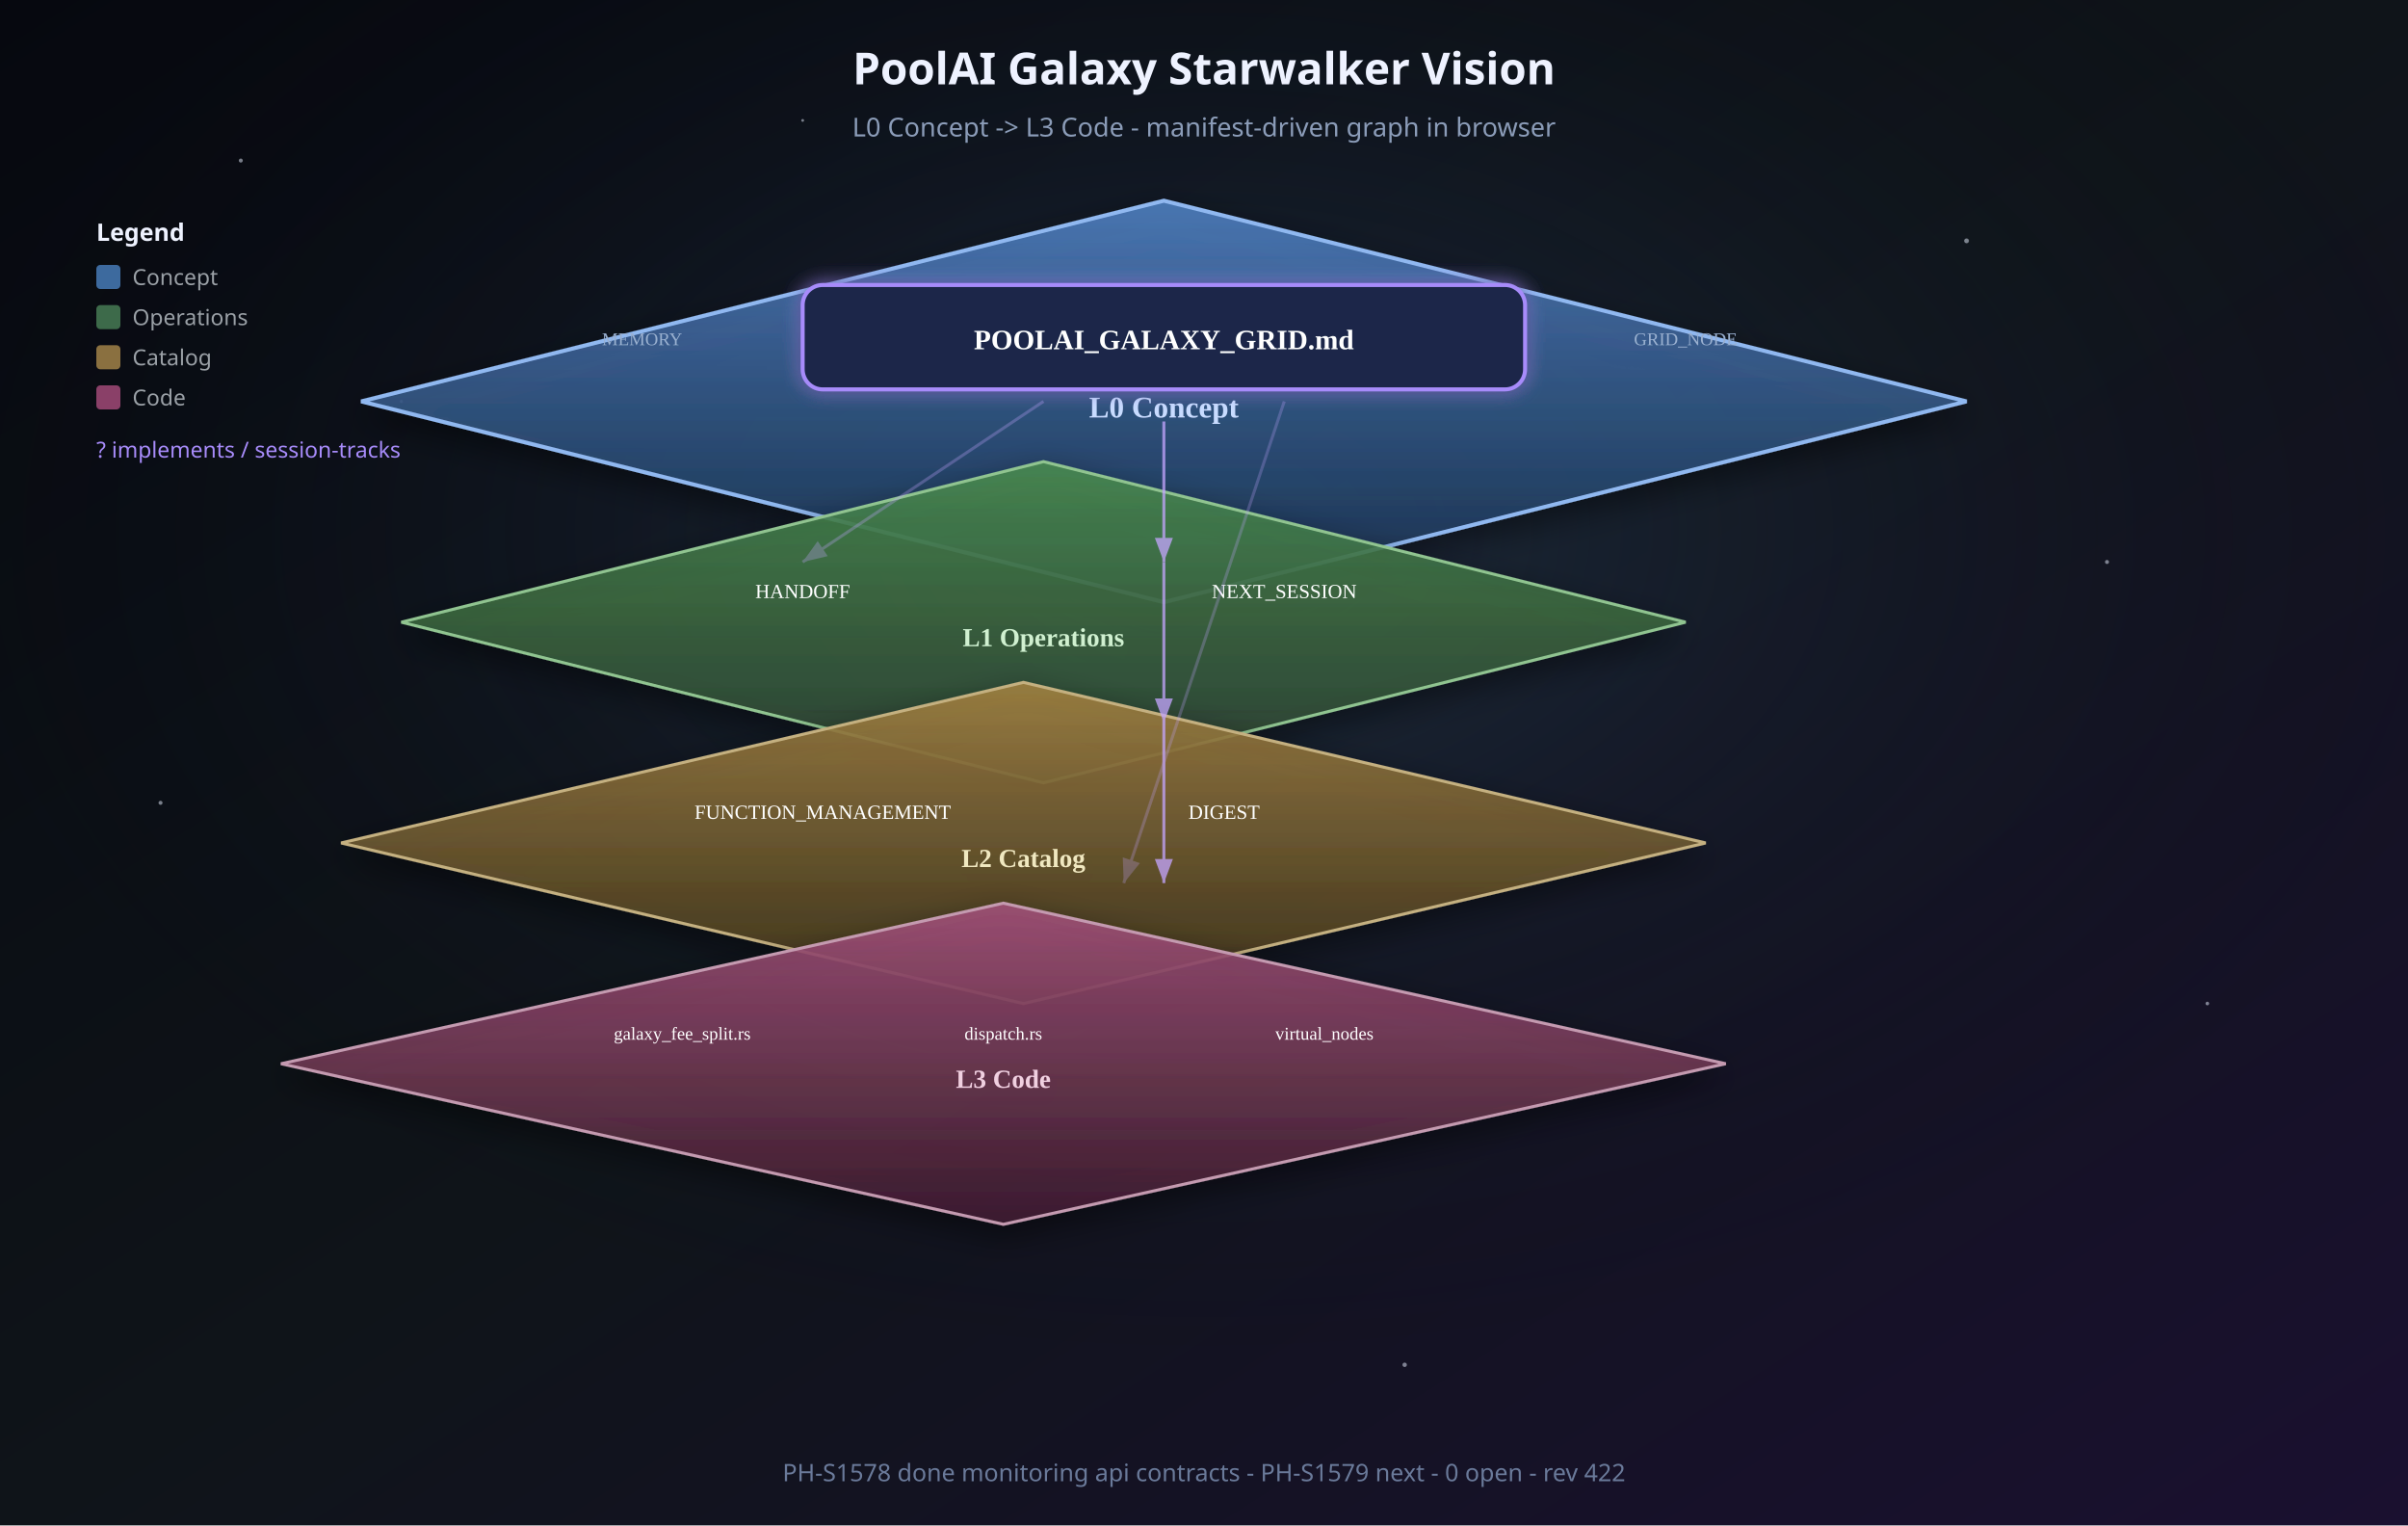
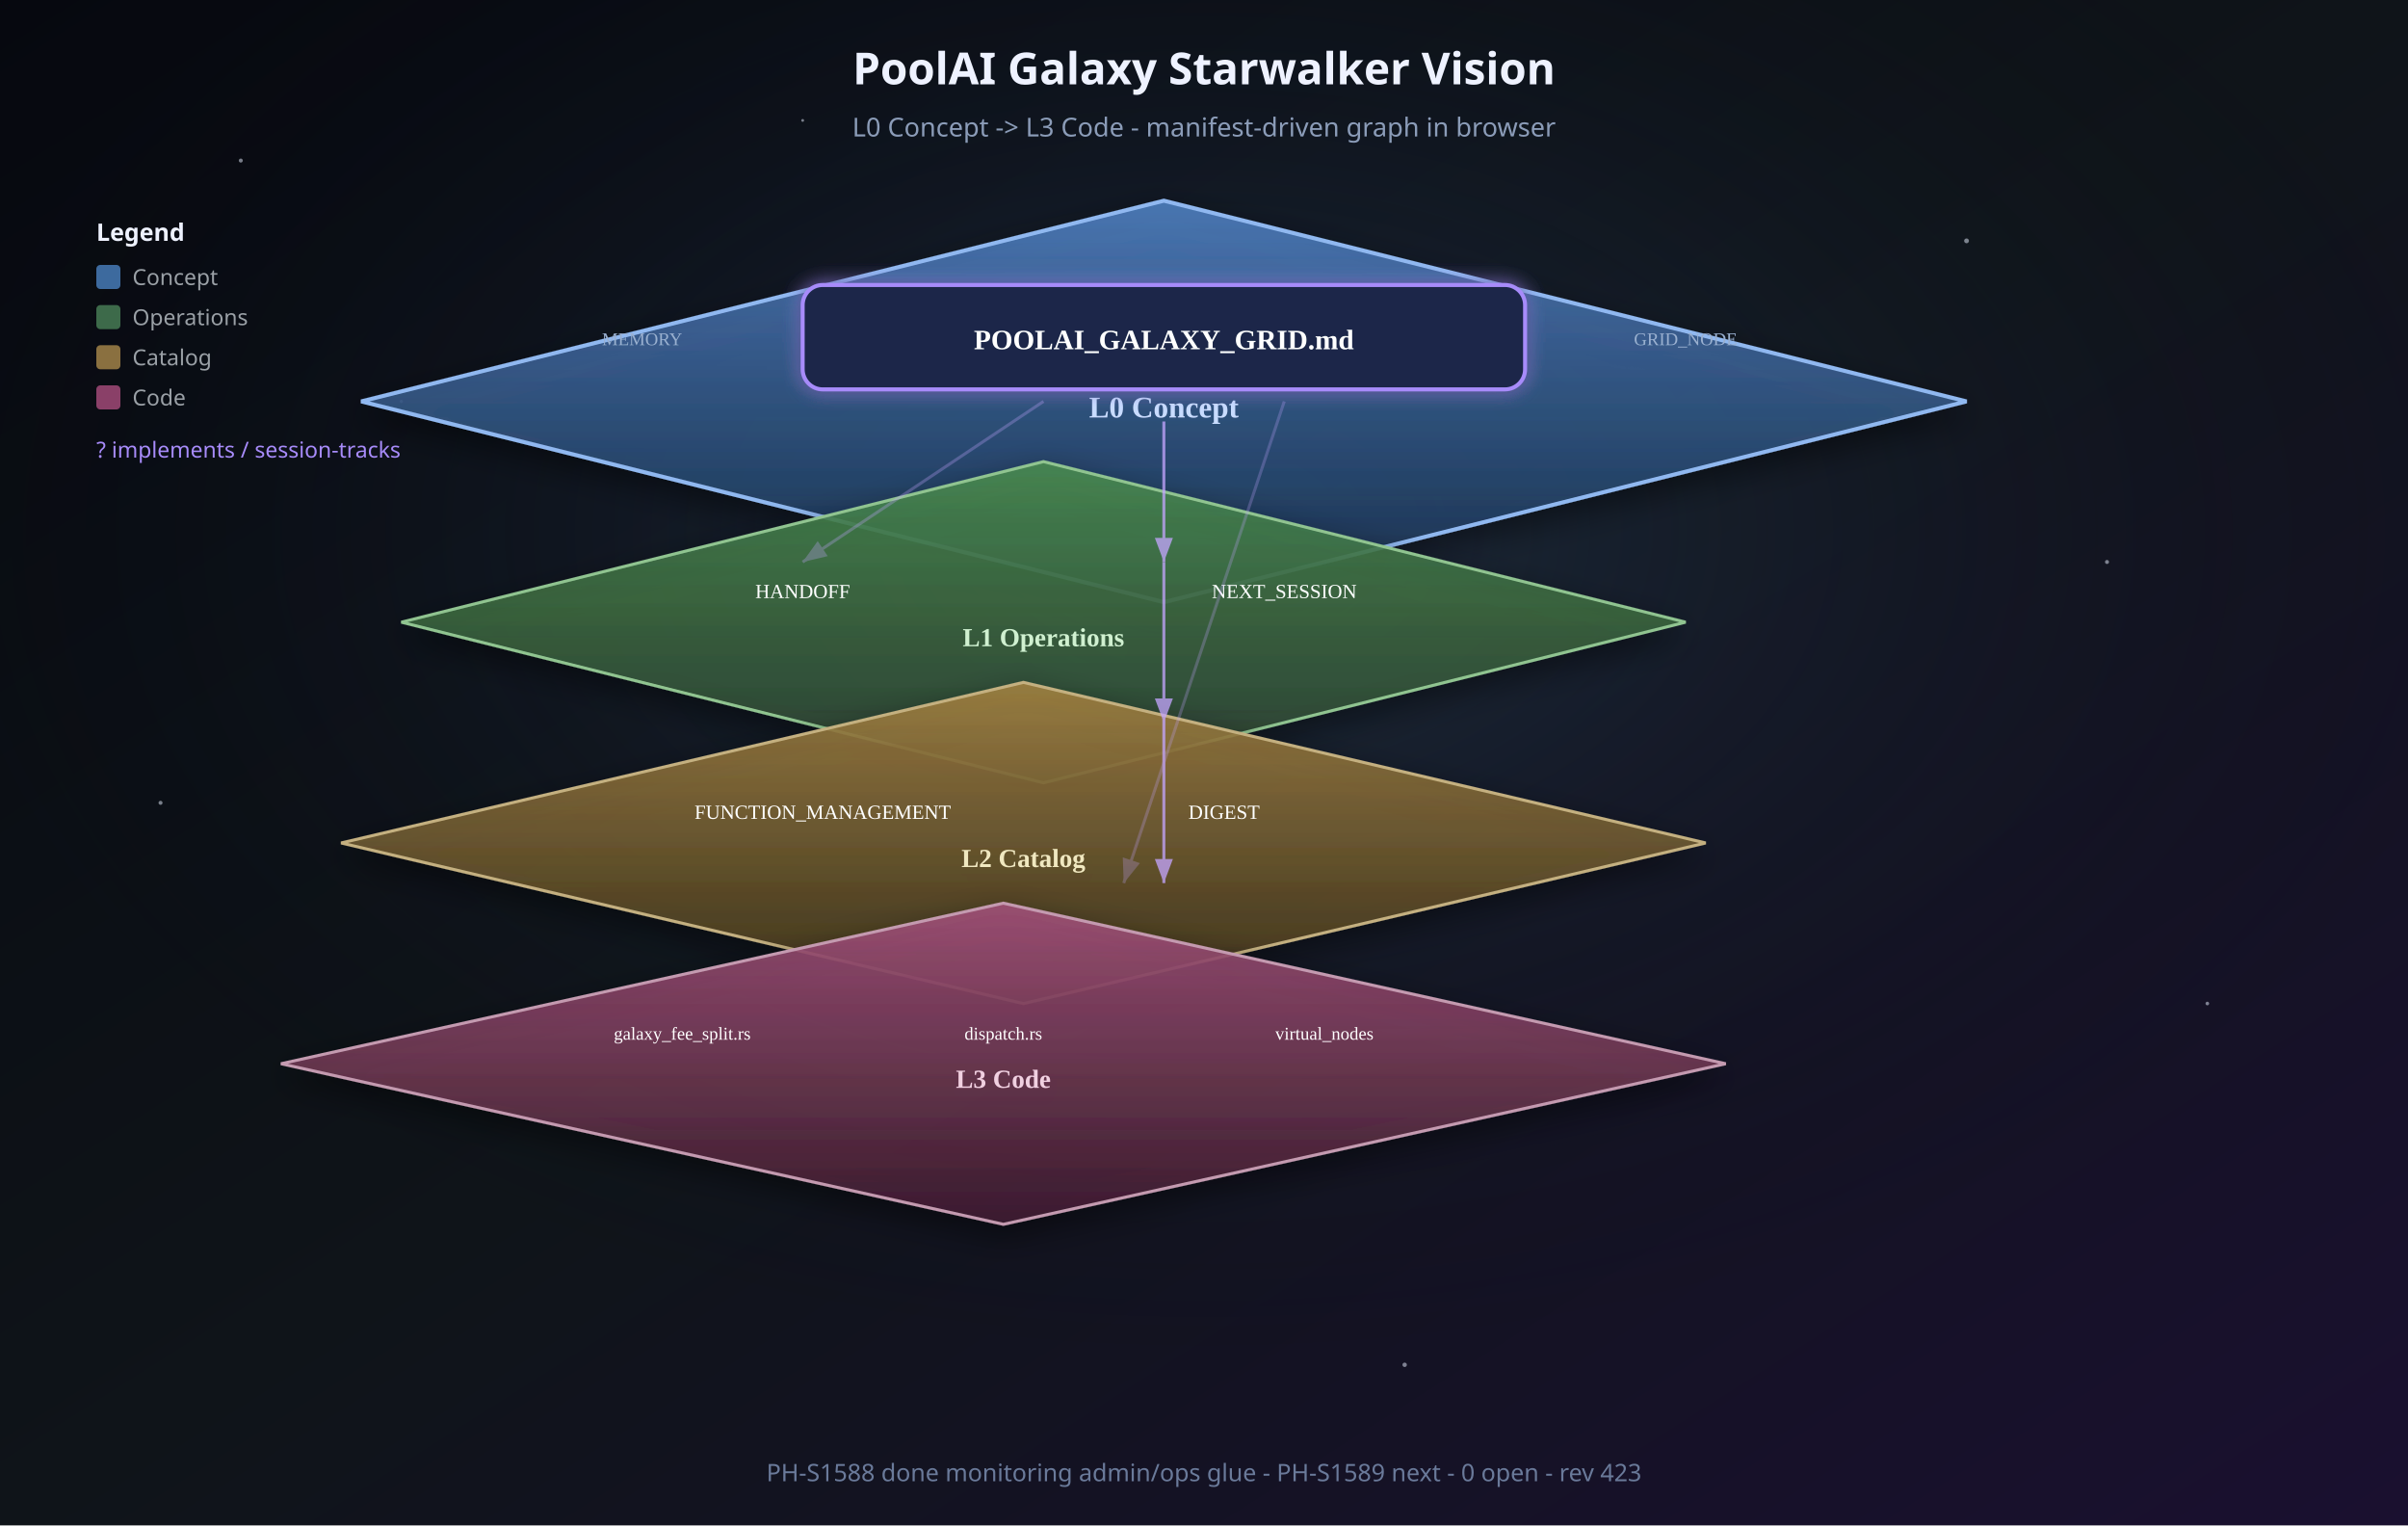
<svg xmlns="http://www.w3.org/2000/svg" viewBox="0 0 1200 760" role="img" aria-labelledby="title desc">
  <defs>
    <linearGradient id="bg" x1="0%" y1="0%" x2="100%" y2="100%">
      <stop offset="0%" stop-color="#06080f" />
      <stop offset="50%" stop-color="#0f1419" />
      <stop offset="100%" stop-color="#1a1030" />
    </linearGradient>
    <radialGradient id="nebula" cx="50%" cy="35%" r="55%">
      <stop offset="0%" stop-color="#3d5a8a" stop-opacity="0.35" />
      <stop offset="100%" stop-color="#06080f" stop-opacity="0" />
    </radialGradient>
    <linearGradient id="planeL0" x1="0%" y1="0%" x2="0%" y2="100%">
      <stop offset="0%" stop-color="#4a7ab8" stop-opacity="0.95" />
      <stop offset="100%" stop-color="#1e3350" stop-opacity="0.85" />
    </linearGradient>
    <linearGradient id="planeL1" x1="0%" y1="0%" x2="0%" y2="100%">
      <stop offset="0%" stop-color="#4a8a50" stop-opacity="0.9" />
      <stop offset="100%" stop-color="#2a4030" stop-opacity="0.85" />
    </linearGradient>
    <linearGradient id="planeL2" x1="0%" y1="0%" x2="0%" y2="100%">
      <stop offset="0%" stop-color="#a08040" stop-opacity="0.9" />
      <stop offset="100%" stop-color="#403520" stop-opacity="0.85" />
    </linearGradient>
    <linearGradient id="planeL3" x1="0%" y1="0%" x2="0%" y2="100%">
      <stop offset="0%" stop-color="#a05078" stop-opacity="0.9" />
      <stop offset="100%" stop-color="#402030" stop-opacity="0.85" />
    </linearGradient>
    <filter id="shadow" x="-30%" y="-30%" width="160%" height="160%">
      <feDropShadow dx="0" dy="6" stdDeviation="8" flood-color="#000" flood-opacity="0.5" />
    </filter>
    <filter id="glow" x="-50%" y="-50%" width="200%" height="200%">
      <feGaussianBlur stdDeviation="4" result="b" />
      <feMerge>
        <feMergeNode in="b" />
        <feMergeNode in="SourceGraphic" />
      </feMerge>
    </filter>
    <marker id="arrow" markerWidth="10" markerHeight="10" refX="8" refY="3" orient="auto">
      <path d="M0,0 L8,3 L0,6 Z" fill="#c4a5ff" />
    </marker>
  </defs>
  <rect width="1200" height="760" fill="url(#bg)" />
  <rect width="1200" height="760" fill="url(#nebula)" />
  <g fill="#e8f0ff" opacity="0.5">
    <circle cx="120" cy="80" r="1" />
    <circle cx="980" cy="120" r="1.2" />
    <circle cx="200" cy="200" r="0.8" />
    <circle cx="1050" cy="280" r="1" />
    <circle cx="80" cy="400" r="1" />
    <circle cx="1100" cy="500" r="0.9" />
    <circle cx="400" cy="60" r="0.7" />
    <circle cx="700" cy="680" r="1.1" />
  </g>
  <text x="600" y="42" text-anchor="middle" fill="#eef2ff" font-family="Segoe UI, system-ui, sans-serif" font-size="22" font-weight="600">PoolAI Galaxy Starwalker Vision</text>
  <text x="600" y="68" text-anchor="middle" fill="#8b9cb8" font-family="Segoe UI, system-ui, sans-serif" font-size="13">L0 Concept -&gt; L3 Code - manifest-driven graph in browser</text>
  <g transform="translate(180, 100)" filter="url(#shadow)">
    <path d="M0 100 L400 0 L800 100 L400 200 Z" fill="url(#planeL0)" stroke="#90b8f0" stroke-width="2" />
    <text x="400" y="108" text-anchor="middle" fill="#c8dcff" font-size="15" font-weight="700">L0 Concept</text>
    <g filter="url(#glow)">
      <rect x="220" y="42" width="360" height="52" rx="10" fill="#1a2848" stroke="#a78bfa" stroke-width="2" />
      <text x="400" y="74" text-anchor="middle" fill="#fff" font-size="14" font-weight="700">POOLAI_GALAXY_GRID.md</text>
    </g>
    <text x="140" y="72" text-anchor="middle" fill="#9ab0d0" font-size="9">MEMORY</text>
    <text x="660" y="72" text-anchor="middle" fill="#9ab0d0" font-size="9">GRID_NODE</text>
  </g>
  <g transform="translate(200, 230)" filter="url(#shadow)">
    <path d="M0 80 L320 0 L640 80 L320 160 Z" fill="url(#planeL1)" stroke="#90c490" stroke-width="1.5" />
    <text x="320" y="92" text-anchor="middle" fill="#d0f0d0" font-size="13" font-weight="600">L1 Operations</text>
    <text x="200" y="68" text-anchor="middle" fill="#fff" font-size="10">HANDOFF</text>
    <text x="440" y="68" text-anchor="middle" fill="#fff" font-size="10">NEXT_SESSION</text>
  </g>
  <g transform="translate(170, 340)" filter="url(#shadow)">
    <path d="M0 80 L340 0 L680 80 L340 160 Z" fill="url(#planeL2)" stroke="#c4b080" stroke-width="1.5" />
    <text x="340" y="92" text-anchor="middle" fill="#f0e8c0" font-size="13" font-weight="600">L2 Catalog</text>
    <text x="240" y="68" text-anchor="middle" fill="#fff" font-size="10">FUNCTION_MANAGEMENT</text>
    <text x="440" y="68" text-anchor="middle" fill="#fff" font-size="10">DIGEST</text>
  </g>
  <g transform="translate(140, 450)" filter="url(#shadow)">
    <path d="M0 80 L360 0 L720 80 L360 160 Z" fill="url(#planeL3)" stroke="#c49ab0" stroke-width="1.5" />
    <text x="360" y="92" text-anchor="middle" fill="#f0d0e0" font-size="13" font-weight="600">L3 Code</text>
    <text x="200" y="68" text-anchor="middle" fill="#fff" font-size="9">galaxy_fee_split.rs</text>
    <text x="360" y="68" text-anchor="middle" fill="#fff" font-size="9">dispatch.rs</text>
    <text x="520" y="68" text-anchor="middle" fill="#fff" font-size="9">virtual_nodes</text>
  </g>
  <g fill="none" stroke="#c4a5ff" stroke-width="1.5" marker-end="url(#arrow)" opacity="0.75">
    <path d="M580 210 L580 280" />
    <path d="M580 280 L580 360" />
    <path d="M580 360 L580 440" />
    <path d="M520 200 L400 280" opacity="0.4" />
    <path d="M640 200 L560 440" opacity="0.35" />
  </g>
  <g transform="translate(48, 120)" font-family="Segoe UI, system-ui, sans-serif" font-size="11">
    <text x="0" y="0" fill="#eef2ff" font-weight="600" font-size="12">Legend</text>
    <rect x="0" y="12" width="12" height="12" rx="2" fill="#3d6a9e" />
    <text x="18" y="22" fill="#9aa0a6">Concept</text>
    <rect x="0" y="32" width="12" height="12" rx="2" fill="#3d6a4a" />
    <text x="18" y="42" fill="#9aa0a6">Operations</text>
    <rect x="0" y="52" width="12" height="12" rx="2" fill="#8a7040" />
    <text x="18" y="62" fill="#9aa0a6">Catalog</text>
    <rect x="0" y="72" width="12" height="12" rx="2" fill="#8a4068" />
    <text x="18" y="82" fill="#9aa0a6">Code</text>
    <text x="0" y="108" fill="#a78bfa">? implements / session-tracks</text>
  </g>
-   <text x="600" y="738" text-anchor="middle" fill="#6a7a9a" font-family="Segoe UI, system-ui, sans-serif" font-size="12">PH-S1578 done monitoring api contracts - PH-S1579 next - 0 open - rev 422</text>
+   <text x="600" y="738" text-anchor="middle" fill="#6a7a9a" font-family="Segoe UI, system-ui, sans-serif" font-size="12">PH-S1588 done monitoring admin/ops glue - PH-S1589 next - 0 open - rev 423</text>
</svg>
